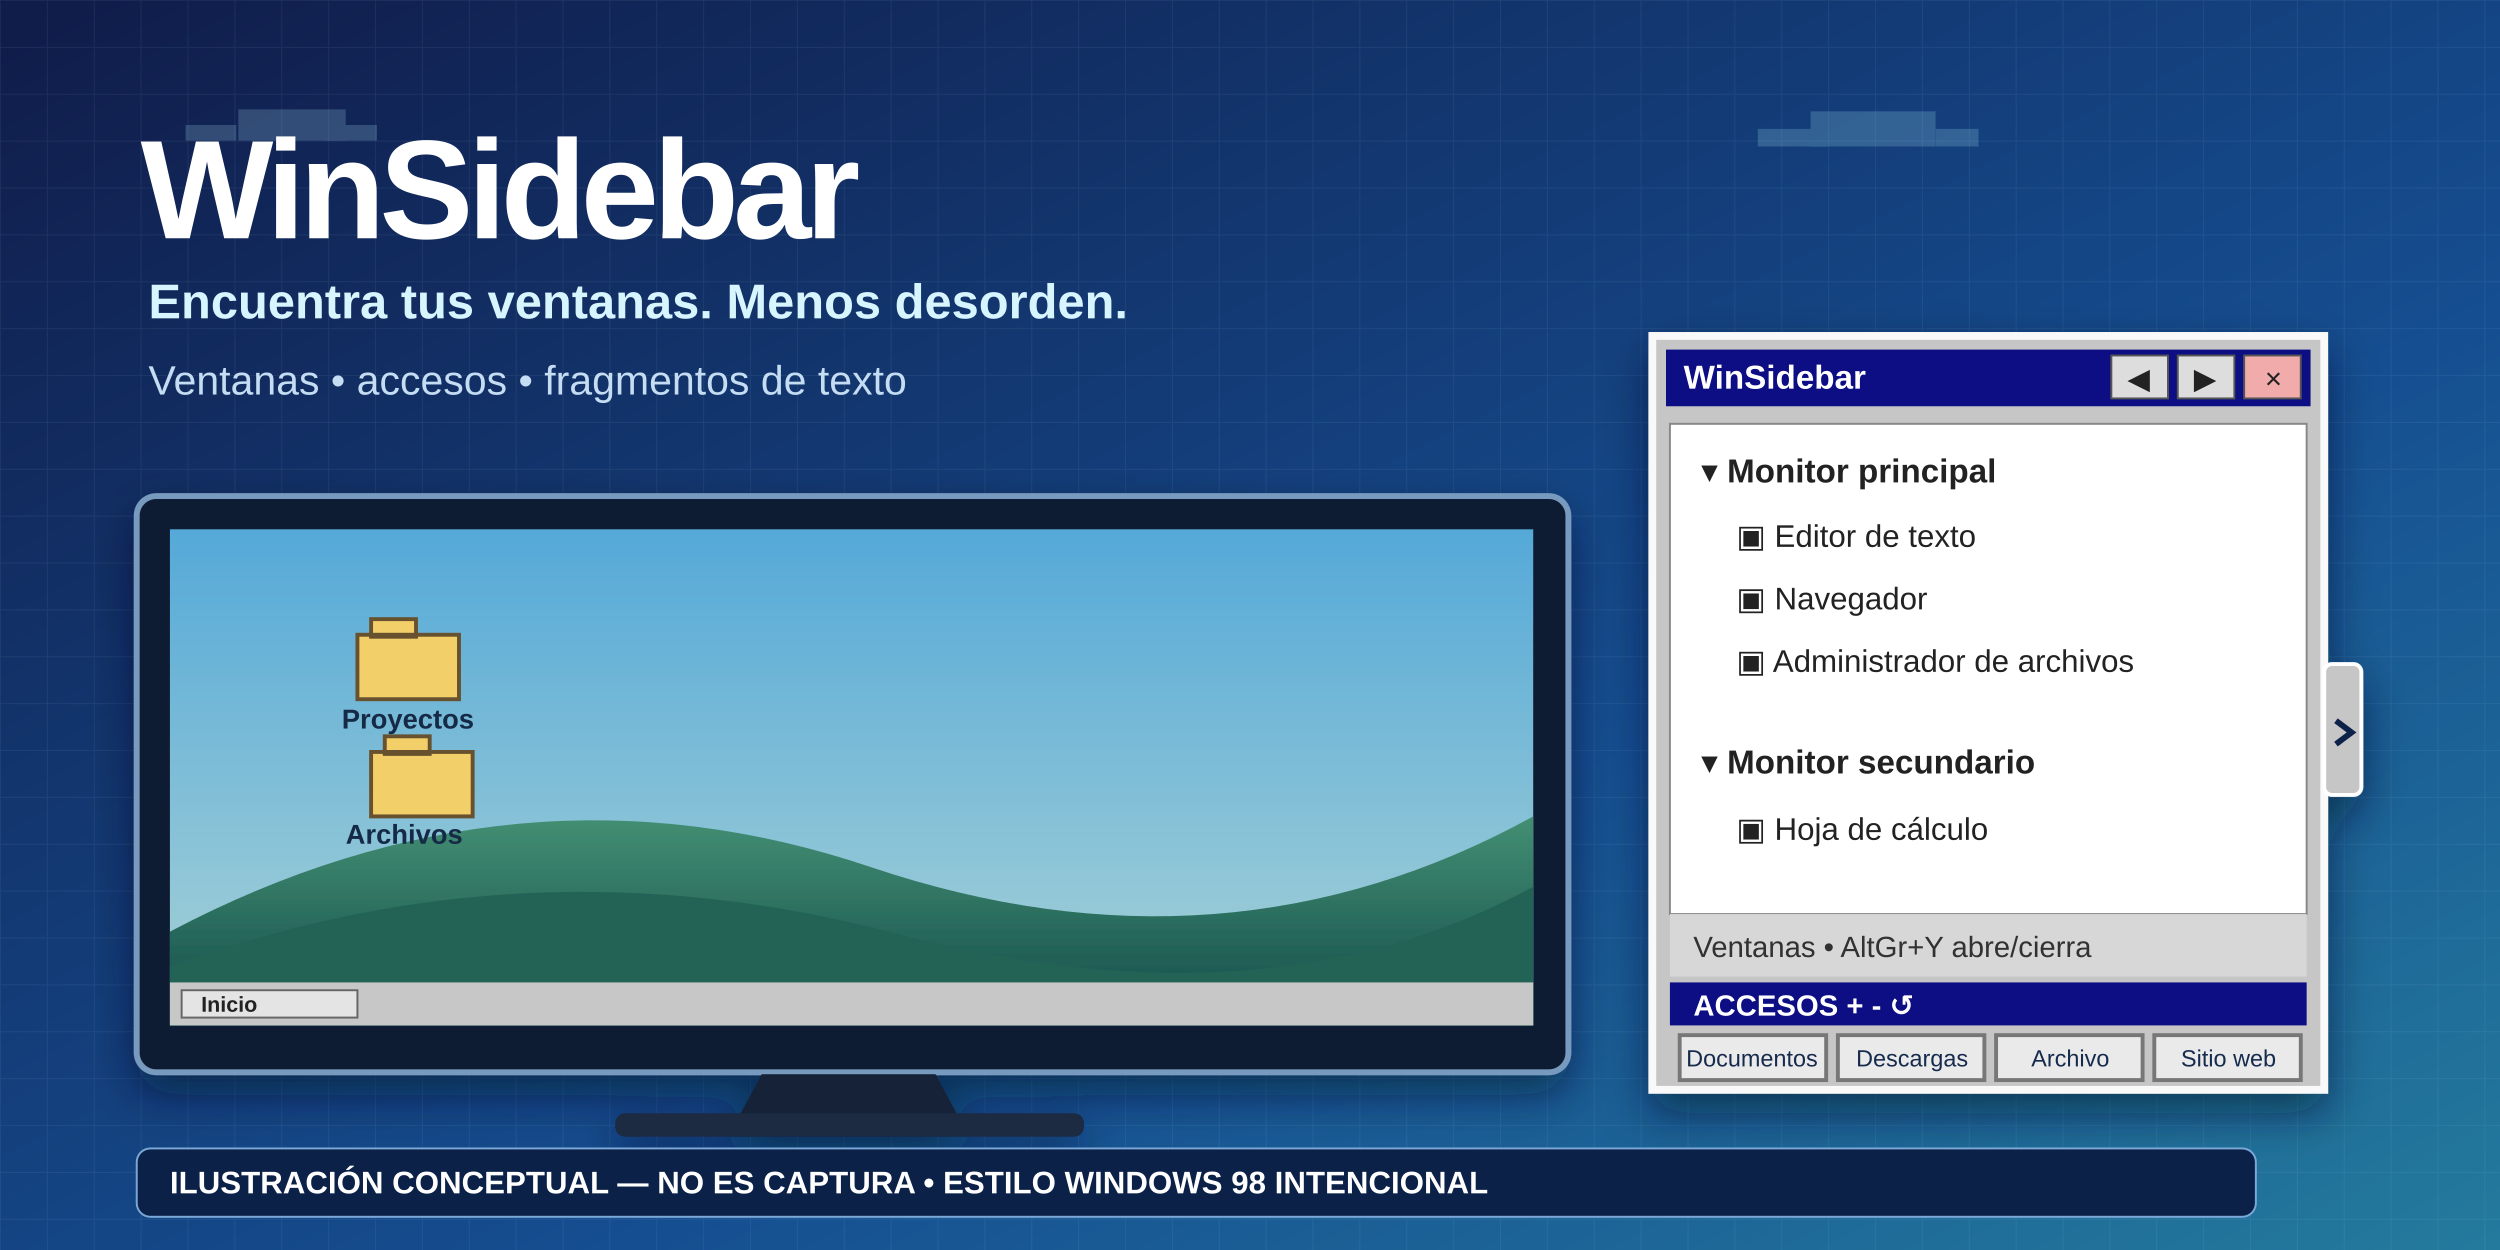
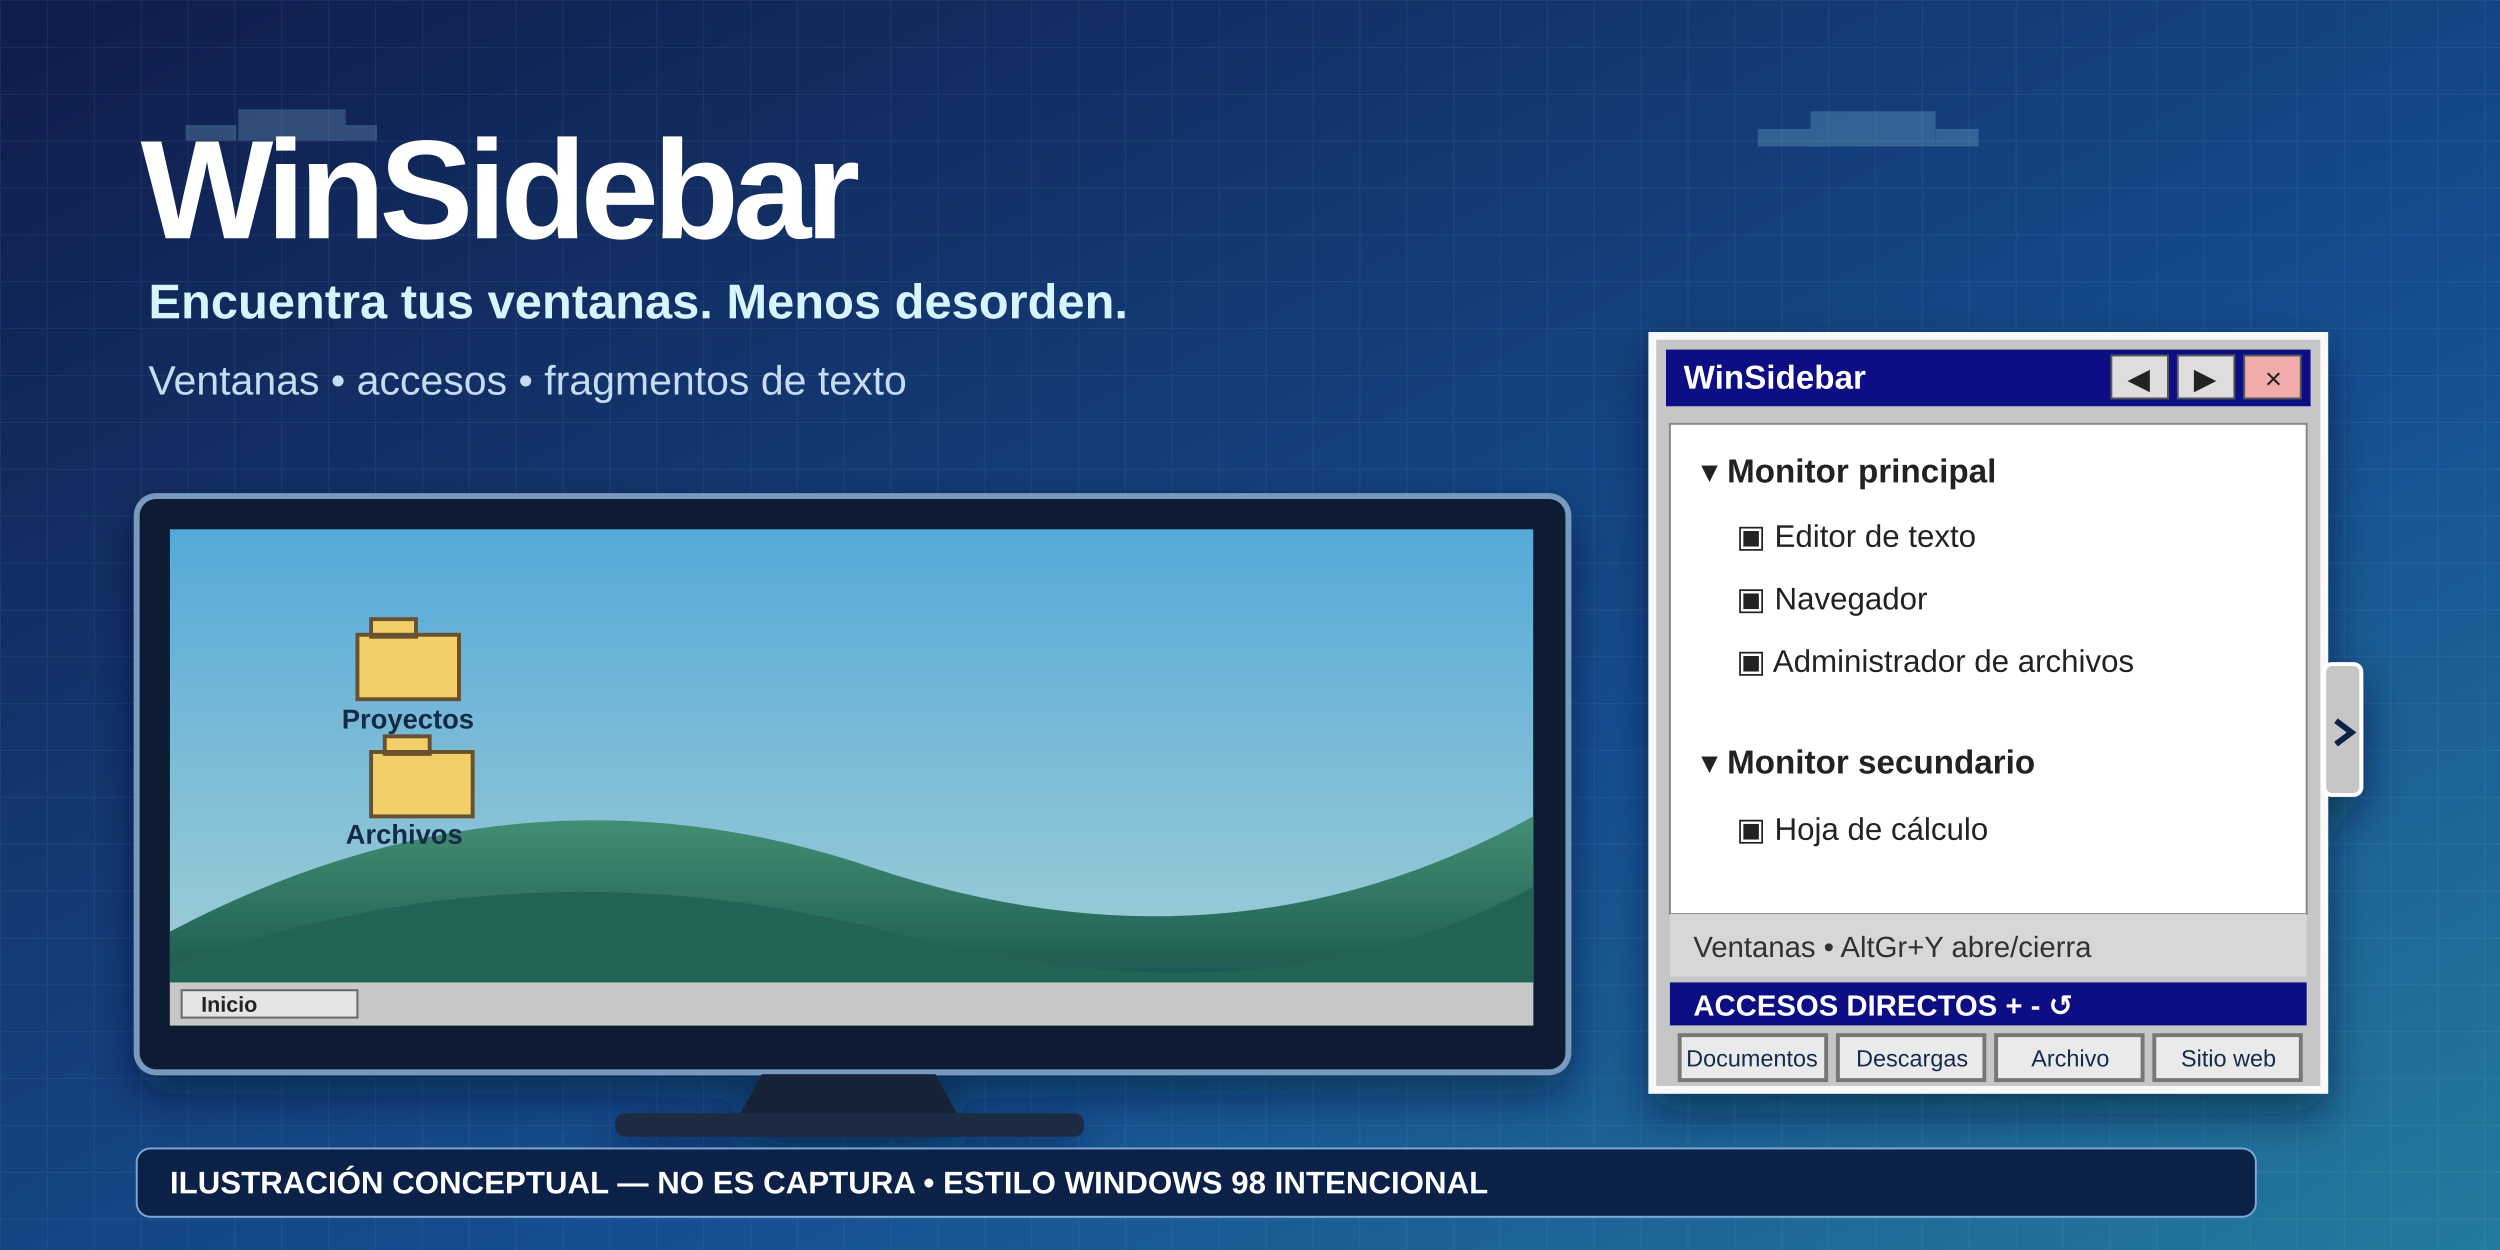
<svg xmlns="http://www.w3.org/2000/svg" xml:lang="es-ES" width="1280" height="640" viewBox="0 0 1280 640" role="img" aria-labelledby="title desc">
  <defs>
    <linearGradient id="sky" x2="1" y2="1">
      <stop stop-color="#101b48" />
      <stop offset="0.62" stop-color="#154e91" />
      <stop offset="1" stop-color="#247b9d" />
    </linearGradient>
    <linearGradient id="screen" x2="0" y2="1">
      <stop stop-color="#55a9d8" />
      <stop offset="1" stop-color="#a8d2d6" />
    </linearGradient>
    <linearGradient id="grass" x2="0" y2="1">
      <stop stop-color="#438f73" />
      <stop offset="1" stop-color="#124a49" />
    </linearGradient>
    <filter id="shadow" x="-30%" y="-30%" width="160%" height="160%">
      <feDropShadow dx="0" dy="10" stdDeviation="11" flood-color="#07132d" flood-opacity=".55" />
    </filter>
    <pattern id="grid" width="24" height="24" patternUnits="userSpaceOnUse">
      <path d="M24 0H0V24" fill="none" stroke="#c5efff" stroke-opacity=".07" />
    </pattern>
  </defs>
  <rect width="1280" height="640" fill="url(#sky)" />
  <rect width="1280" height="640" fill="url(#grid)" />
  <g fill="#b2efff" opacity=".2">
    <rect x="95" y="64" width="26" height="8" />
    <rect x="122" y="56" width="55" height="16" />
    <rect x="166" y="64" width="27" height="8" />
    <rect x="900" y="66" width="35" height="9" />
    <rect x="927" y="57" width="64" height="18" />
    <rect x="991" y="66" width="22" height="9" />
  </g>
  <g font-family="Trebuchet MS,Segoe UI,Arial,sans-serif">
    <text x="72" y="122" fill="#ffffff" font-size="72" font-weight="800" letter-spacing="-3">WinSidebar</text>
    <text x="76" y="163" fill="#d7f5ff" font-size="25" font-weight="600">Encuentra tus ventanas. Menos desorden.</text>
    <text x="76" y="202" fill="#c4ddf3" font-size="21">Ventanas • accesos • fragmentos de texto</text>
  </g>
  <g filter="url(#shadow)">
    <rect x="70" y="254" width="733" height="295" rx="10" fill="#111b31" stroke="#799abf" stroke-width="3" />
    <rect x="87" y="271" width="698" height="254" fill="url(#screen)" />
    <path d="M87 477Q265 383 446 444T785 418V525H87Z" fill="url(#grass)" />
    <path d="M87 495Q269 428 459 478T785 454V525H87Z" fill="#236454" />
    <path d="M183 325h52v33h-52zM190 317h23v9h-23zM190 385h52v33h-52zM197 377h23v9h-23z" fill="#f2cf69" stroke="#67512d" stroke-width="2" />
    <g fill="#142c46" font-family="Segoe UI,Arial,sans-serif" font-size="14" font-weight="700">
      <text x="175" y="373">Proyectos</text>
      <text x="177" y="432">Archivos</text>
    </g>
    <rect x="87" y="503" width="698" height="22" fill="#c7c7c7" />
    <rect x="93" y="507" width="90" height="14" fill="#e4e4e4" stroke="#666" />
    <text x="103" y="518" fill="#222" font-family="Segoe UI,Arial,sans-serif" font-size="11" font-weight="700">Inicio</text>
    <path d="M390 550h89l13 24H377z" fill="#182438" />
    <rect x="315" y="570" width="240" height="12" rx="5" fill="#1a2b43" />
  </g>
  <g filter="url(#shadow)">
    <rect x="846" y="172" width="344" height="386" fill="#c6c6c6" stroke="#f9f9f9" stroke-width="4" />
    <rect x="853" y="179" width="330" height="29" fill="#070a84" />
    <text x="862" y="199" fill="white" font-family="Segoe UI,Arial,sans-serif" font-size="17" font-weight="700">WinSidebar</text>
    <rect x="1081" y="182" width="29" height="22" fill="#ddd" stroke="#555" />
    <rect x="1115" y="182" width="29" height="22" fill="#ddd" stroke="#555" />
    <rect x="1149" y="182" width="29" height="22" fill="#f1abab" stroke="#555" />
    <g font-family="Segoe UI,Arial,sans-serif" fill="#212121" font-size="15" text-anchor="middle">
      <text x="1095" y="199">◀</text>
      <text x="1129" y="199">▶</text>
      <text x="1164" y="199">×</text>
    </g>
    <rect x="855" y="217" width="326" height="251" fill="#fff" stroke="#888" />
    <g font-family="Segoe UI,Arial,sans-serif" fill="#222">
      <text x="871" y="247" font-size="17" font-weight="700">▾  Monitor principal</text>
      <text x="889" y="280" font-size="16">▣  Editor de texto</text>
      <text x="889" y="312" font-size="16">▣  Navegador</text>
      <text x="889" y="344" font-size="16">▣  Administrador de archivos</text>
      <text x="871" y="396" font-size="17" font-weight="700">▾  Monitor secundario</text>
      <text x="889" y="430" font-size="16">▣  Hoja de cálculo</text>
    </g>
    <rect x="855" y="468" width="326" height="32" fill="#d7d7d7" />
    <text x="867" y="490" fill="#303030" font-family="Segoe UI,Arial,sans-serif" font-size="15">Ventanas • AltGr+Y abre/cierra</text>
    <rect x="855" y="503" width="326" height="22" fill="#070a84" />
-     <text x="867" y="520" fill="white" font-family="Segoe UI,Arial,sans-serif" font-size="15" font-weight="700">ACCESOS   +  -  ↺</text>
+     <text x="867" y="520" fill="white" font-family="Segoe UI,Arial,sans-serif" font-size="15" font-weight="700">ACCESOS DIRECTOS   +  -  ↺</text>
    <g fill="#eaeaea" stroke="#777" stroke-width="2">
      <rect x="860" y="530" width="75" height="23" />
      <rect x="941" y="530" width="75" height="23" />
      <rect x="1022" y="530" width="75" height="23" />
      <rect x="1103" y="530" width="75" height="23" />
    </g>
    <g fill="#162b4e" font-family="Segoe UI,Arial,sans-serif" font-size="12" text-anchor="middle">
      <text x="897" y="546">Documentos</text>
      <text x="979" y="546">Descargas</text>
      <text x="1060" y="546">Archivo</text>
      <text x="1141" y="546">Sitio web</text>
    </g>
    <rect x="1190" y="340" width="19" height="67" rx="4" fill="#c6c6c6" stroke="#fff" stroke-width="2" />
    <path d="m1196 369 8 6-8 6" fill="none" stroke="#102348" stroke-width="3" />
  </g>
  <rect x="70" y="588" width="1085" height="35" rx="7" fill="#0b2148" stroke="#7ca8d7" />
  <text x="87" y="611" fill="#ffffff" font-family="Segoe UI,Arial,sans-serif" font-size="16" font-weight="700">ILUSTRACIÓN CONCEPTUAL — NO ES CAPTURA   •   ESTILO WINDOWS 98 INTENCIONAL</text>
</svg>
